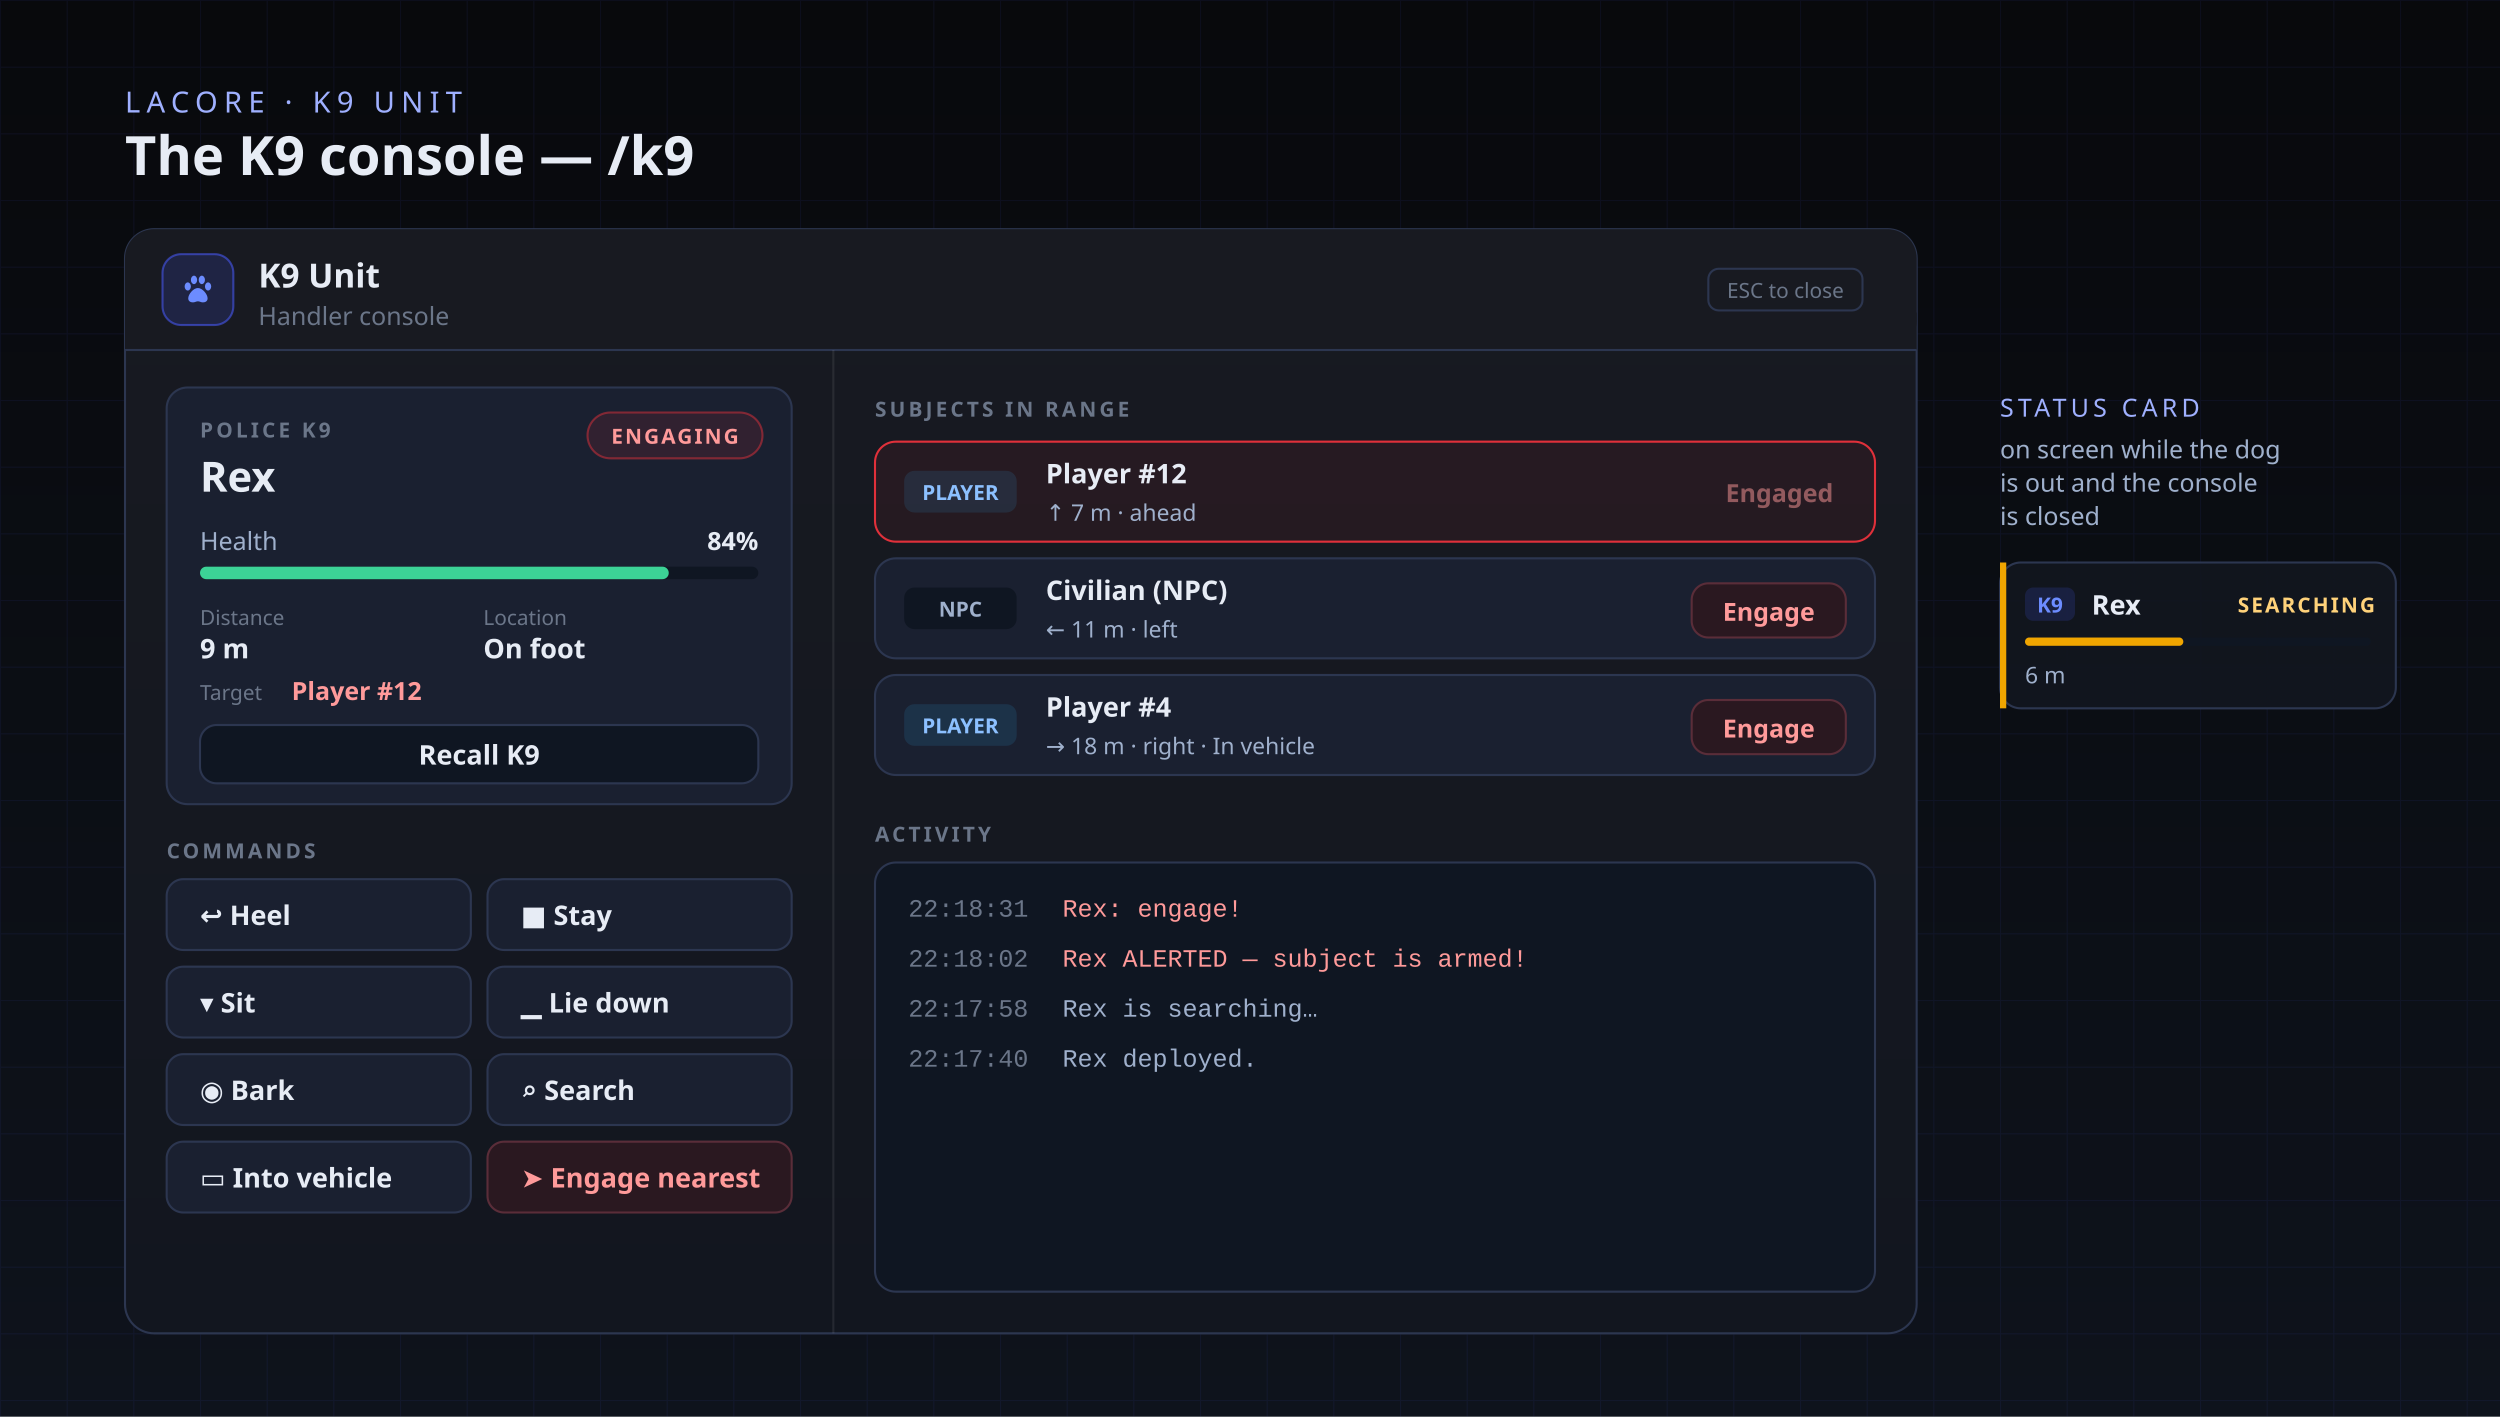
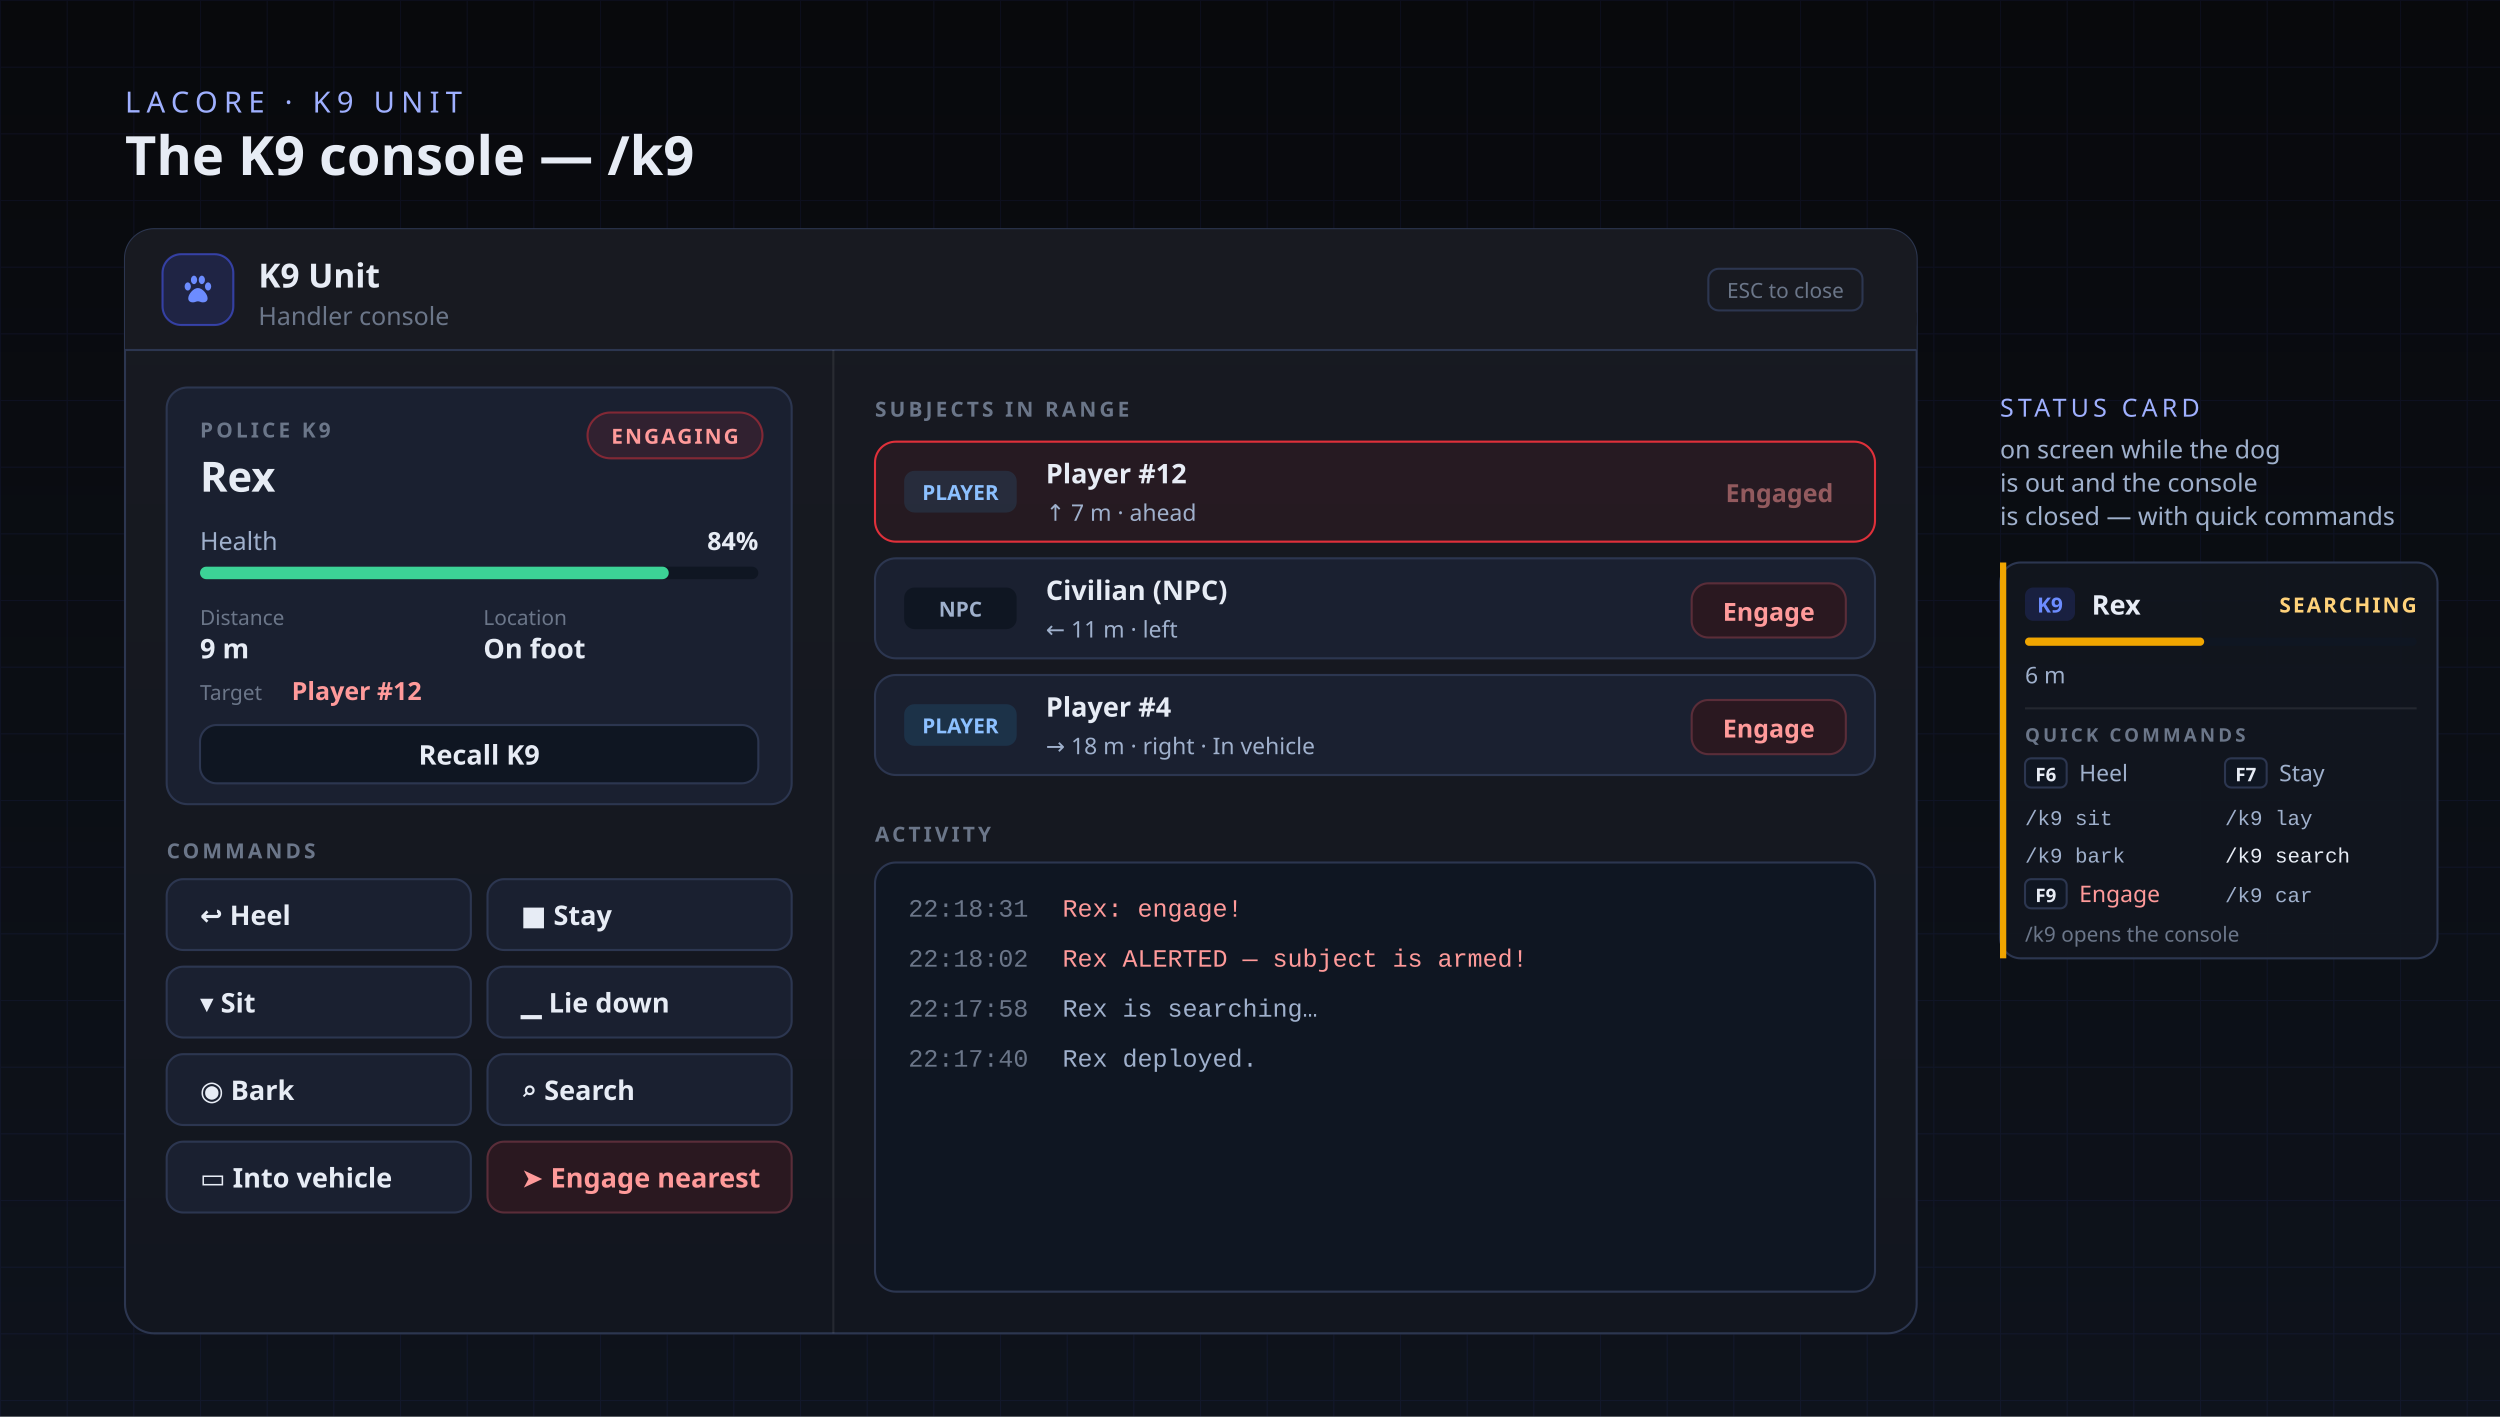
<svg xmlns="http://www.w3.org/2000/svg" viewBox="0 0 1200 680" width="1200" height="680" font-family="'Chakra Petch', 'Segoe UI', system-ui, sans-serif">
  <defs>
    <linearGradient id="bg" x1="0" y1="0" x2="0" y2="1">
      <stop offset="0" stop-color="#08090c" />
      <stop offset="1" stop-color="#0e131c" />
    </linearGradient>
    <pattern id="grid" width="32" height="32" patternUnits="userSpaceOnUse">
      <path d="M32 0H0V32" fill="none" stroke="#4a5cff" stroke-opacity=".07" />
    </pattern>
    <linearGradient id="win" x1="0" y1="0" x2="0" y2="1">
      <stop offset="0" stop-color="#181a21" />
      <stop offset="1" stop-color="#12161f" />
    </linearGradient>
  </defs>
  <rect width="1200" height="680" fill="url(#bg)" />
  <rect width="1200" height="680" fill="url(#grid)" />
  <text x="60" y="54" fill="#9fb0ff" font-size="14" letter-spacing="3">LACORE · K9 UNIT</text>
  <text x="60" y="84" fill="#e7ecf5" font-size="26" font-weight="700">The K9 console — /k9</text>
  <rect x="60" y="110" width="860" height="530" rx="14" fill="url(#win)" stroke="#2c3650" />
  <rect x="60" y="110" width="860" height="58" rx="14" fill="#181a21" />
  <rect x="60" y="150" width="860" height="18" fill="#181a21" />
  <line x1="60" y1="168" x2="920" y2="168" stroke="#2c3650" />
  <rect x="78" y="122" width="34" height="34" rx="9" fill="#4a5cff" fill-opacity=".16" stroke="#4a5cff" stroke-opacity=".55" />
  <g fill="#6c8cff" transform="translate(86 130) scale(.75)">
    <ellipse cx="5.5" cy="10" rx="2" ry="2.6" />
    <ellipse cx="9.5" cy="5.8" rx="2" ry="2.7" />
    <ellipse cx="14.5" cy="5.8" rx="2" ry="2.7" />
    <ellipse cx="18.5" cy="10" rx="2" ry="2.6" />
    <path d="M12 11c-3 0-6.2 4.1-6.2 6.6 0 1.8 1.4 2.6 3 2.6 1.3 0 2.1-.7 3.2-.7s1.9.7 3.2.7c1.6 0 3-.8 3-2.6C18.2 15.1 15 11 12 11z" />
  </g>
  <text x="124" y="138" fill="#e7ecf5" font-size="16" font-weight="700">K9 Unit</text>
  <text x="124" y="156" fill="#6b7689" font-size="12">Handler console</text>
  <rect x="820" y="129" width="74" height="20" rx="5" fill="none" stroke="#2c3650" />
  <text x="857" y="143" fill="#6b7689" font-size="10" text-anchor="middle">ESC to close</text>
  <line x1="400" y1="168" x2="400" y2="640" stroke="#ffffff" stroke-opacity=".08" />
  <rect x="80" y="186" width="300" height="200" rx="10" fill="#1a2030" stroke="#2c3650" />
  <text x="96" y="210" fill="#6b7689" font-size="10" font-weight="700" letter-spacing="1.5">POLICE K9</text>
  <text x="96" y="236" fill="#e7ecf5" font-size="20" font-weight="800">Rex</text>
  <rect x="282" y="198" width="84" height="22" rx="11" fill="#e0303a" fill-opacity=".12" stroke="#e0303a" stroke-opacity=".5" />
  <text x="324" y="213" fill="#ff9a9a" font-size="10" font-weight="700" text-anchor="middle" letter-spacing="1">ENGAGING</text>
  <text x="96" y="264" fill="#9fb0cc" font-size="12">Health</text>
  <text x="364" y="264" fill="#e7ecf5" font-size="12" font-weight="700" text-anchor="end">84%</text>
  <rect x="96" y="272" width="268" height="6" rx="3" fill="#0f1622" />
  <rect x="96" y="272" width="225" height="6" rx="3" fill="#3cd296" />
  <text x="96" y="300" fill="#6b7689" font-size="10">Distance</text>
  <text x="96" y="316" fill="#e7ecf5" font-size="13" font-weight="600">9 m</text>
  <text x="232" y="300" fill="#6b7689" font-size="10">Location</text>
  <text x="232" y="316" fill="#e7ecf5" font-size="13" font-weight="600">On foot</text>
  <text x="96" y="336" fill="#6b7689" font-size="10">Target</text>
  <text x="140" y="336" fill="#ff9a9a" font-size="12" font-weight="600">Player #12</text>
  <rect x="96" y="348" width="268" height="28" rx="8" fill="#0f1622" stroke="#2c3650" />
  <text x="230" y="367" fill="#e7ecf5" font-size="13" font-weight="700" text-anchor="middle">Recall K9</text>
  <text x="80" y="412" fill="#6b7689" font-size="10" font-weight="700" letter-spacing="1.5">COMMANDS</text>
  <g font-size="13" font-weight="600" fill="#e7ecf5">
    <rect x="80" y="422" width="146" height="34" rx="8" fill="#1a2030" stroke="#2c3650" />
    <text x="96" y="444">↩  Heel</text>
    <rect x="234" y="422" width="146" height="34" rx="8" fill="#1a2030" stroke="#2c3650" />
    <text x="250" y="444">■  Stay</text>
    <rect x="80" y="464" width="146" height="34" rx="8" fill="#1a2030" stroke="#2c3650" />
    <text x="96" y="486">▾  Sit</text>
    <rect x="234" y="464" width="146" height="34" rx="8" fill="#1a2030" stroke="#2c3650" />
    <text x="250" y="486">▁  Lie down</text>
    <rect x="80" y="506" width="146" height="34" rx="8" fill="#1a2030" stroke="#2c3650" />
    <text x="96" y="528">◉  Bark</text>
    <rect x="234" y="506" width="146" height="34" rx="8" fill="#1a2030" stroke="#2c3650" />
    <text x="250" y="528">⌕  Search</text>
    <rect x="80" y="548" width="146" height="34" rx="8" fill="#1a2030" stroke="#2c3650" />
    <text x="96" y="570">▭  Into vehicle</text>
    <rect x="234" y="548" width="146" height="34" rx="8" fill="#2a1820" stroke="#5a2d39" />
    <text x="250" y="570" fill="#ff9a9a">➤  Engage nearest</text>
  </g>
  <text x="420" y="200" fill="#6b7689" font-size="10" font-weight="700" letter-spacing="1.5">SUBJECTS IN RANGE</text>
  <g font-size="13">
    <rect x="420" y="212" width="480" height="48" rx="10" fill="#e0303a" fill-opacity=".08" stroke="#e0303a" />
    <rect x="434" y="226" width="54" height="20" rx="5" fill="#2f9fe0" fill-opacity=".14" />
    <text x="461" y="240" fill="#8cc0ff" font-size="10" font-weight="700" text-anchor="middle">PLAYER</text>
    <text x="502" y="232" fill="#e7ecf5" font-weight="600">Player #12</text>
    <text x="502" y="250" fill="#9fb0cc" font-size="11">↑  7 m · ahead</text>
    <text x="880" y="241" fill="#ff9a9a" font-size="12" font-weight="700" text-anchor="end" opacity=".5">Engaged</text>
    <rect x="420" y="268" width="480" height="48" rx="10" fill="#1a2030" stroke="#2c3650" />
    <rect x="434" y="282" width="54" height="20" rx="5" fill="#0f1622" />
    <text x="461" y="296" fill="#9fb0cc" font-size="10" font-weight="700" text-anchor="middle">NPC</text>
    <text x="502" y="288" fill="#e7ecf5" font-weight="600">Civilian (NPC)</text>
    <text x="502" y="306" fill="#9fb0cc" font-size="11">←  11 m · left</text>
    <rect x="812" y="280" width="74" height="26" rx="8" fill="#2a1820" stroke="#5a2d39" />
    <text x="849" y="298" fill="#ff9a9a" font-size="12" font-weight="700" text-anchor="middle">Engage</text>
    <rect x="420" y="324" width="480" height="48" rx="10" fill="#1a2030" stroke="#2c3650" />
    <rect x="434" y="338" width="54" height="20" rx="5" fill="#2f9fe0" fill-opacity=".14" />
    <text x="461" y="352" fill="#8cc0ff" font-size="10" font-weight="700" text-anchor="middle">PLAYER</text>
    <text x="502" y="344" fill="#e7ecf5" font-weight="600">Player #4</text>
    <text x="502" y="362" fill="#9fb0cc" font-size="11">→  18 m · right · In vehicle</text>
    <rect x="812" y="336" width="74" height="26" rx="8" fill="#2a1820" stroke="#5a2d39" />
    <text x="849" y="354" fill="#ff9a9a" font-size="12" font-weight="700" text-anchor="middle">Engage</text>
  </g>
  <text x="420" y="404" fill="#6b7689" font-size="10" font-weight="700" letter-spacing="1.5">ACTIVITY</text>
  <rect x="420" y="414" width="480" height="206" rx="10" fill="#0f1622" stroke="#2c3650" />
  <g font-family="Consolas, 'Courier New', monospace" font-size="12">
    <text x="436" y="440" fill="#6b7689">22:18:31</text>
    <text x="510" y="440" fill="#ff9a9a">Rex: engage!</text>
    <text x="436" y="464" fill="#6b7689">22:18:02</text>
    <text x="510" y="464" fill="#ff9a9a">Rex ALERTED — subject is armed!</text>
    <text x="436" y="488" fill="#6b7689">22:17:58</text>
    <text x="510" y="488" fill="#9fb0cc">Rex is searching…</text>
    <text x="436" y="512" fill="#6b7689">22:17:40</text>
    <text x="510" y="512" fill="#9fb0cc">Rex deployed.</text>
  </g>
  <text x="960" y="200" fill="#9fb0ff" font-size="12" letter-spacing="2">STATUS CARD</text>
  <text x="960" y="220" fill="#9fb0cc" font-size="12">on screen while the dog</text>
  <text x="960" y="236" fill="#9fb0cc" font-size="12">is out and the console</text>
-   <text x="960" y="252" fill="#9fb0cc" font-size="12">is closed</text>
-   <rect x="960" y="270" width="190" height="70" rx="10" fill="#12161f" fill-opacity=".92" stroke="#2c3650" />
-   <rect x="960" y="270" width="3" height="70" fill="#f0a500" />
+   <text x="960" y="252" fill="#9fb0cc" font-size="12">is closed — with quick commands</text>
+   <rect x="960" y="270" width="210" height="190" rx="10" fill="#12161f" fill-opacity=".92" stroke="#2c3650" />
+   <rect x="960" y="270" width="3" height="190" fill="#f0a500" />
  <rect x="972" y="282" width="24" height="16" rx="4" fill="#4a5cff" fill-opacity=".16" />
  <text x="984" y="294" fill="#6c8cff" font-size="10" font-weight="800" text-anchor="middle">K9</text>
  <text x="1004" y="295" fill="#e7ecf5" font-size="13" font-weight="700">Rex</text>
-   <text x="1140" y="294" fill="#ffd27a" font-size="10" font-weight="700" text-anchor="end" letter-spacing="1">SEARCHING</text>
-   <rect x="972" y="306" width="166" height="4" rx="2" fill="#0f1622" />
-   <rect x="972" y="306" width="76" height="4" rx="2" fill="#f0a500" />
+   <text x="1160" y="294" fill="#ffd27a" font-size="10" font-weight="700" text-anchor="end" letter-spacing="1">SEARCHING</text>
+   <rect x="972" y="306" width="188" height="4" rx="2" fill="#0f1622" />
+   <rect x="972" y="306" width="86" height="4" rx="2" fill="#f0a500" />
  <text x="972" y="328" fill="#9fb0cc" font-size="11">6 m</text>
+   <line x1="972" y1="340" x2="1160" y2="340" stroke="#ffffff" stroke-opacity=".08" />
+   <text x="972" y="356" fill="#6b7689" font-size="9" font-weight="700" letter-spacing="1.5">QUICK COMMANDS</text>
+   <g font-size="11">
+     <rect x="972" y="364" width="20" height="14" rx="3" fill="#0f1622" stroke="#2c3650" />
+     <text x="982" y="375" fill="#e7ecf5" font-size="9" font-weight="700" text-anchor="middle">F6</text>
+     <text x="998" y="375" fill="#9fb0cc">Heel</text>
+     <rect x="1068" y="364" width="20" height="14" rx="3" fill="#0f1622" stroke="#2c3650" />
+     <text x="1078" y="375" fill="#e7ecf5" font-size="9" font-weight="700" text-anchor="middle">F7</text>
+     <text x="1094" y="375" fill="#9fb0cc">Stay</text>
+     <g font-family="Consolas, 'Courier New', monospace" font-size="10" fill="#9fb0cc">
+       <text x="972" y="396">/k9 sit</text>
+       <text x="1068" y="396">/k9 lay</text>
+       <text x="972" y="414">/k9 bark</text>
+       <text x="1068" y="414" fill="#e7ecf5">/k9 search</text>
+     </g>
+     <rect x="972" y="422" width="20" height="14" rx="3" fill="#0f1622" stroke="#2c3650" />
+     <text x="982" y="433" fill="#e7ecf5" font-size="9" font-weight="700" text-anchor="middle">F9</text>
+     <text x="998" y="433" fill="#ff9a9a">Engage</text>
+     <text x="1068" y="433" fill="#9fb0cc" font-family="Consolas, 'Courier New', monospace" font-size="10">/k9 car</text>
+   </g>
+   <text x="972" y="452" fill="#6b7689" font-size="10">/k9 opens the console</text>
</svg>
